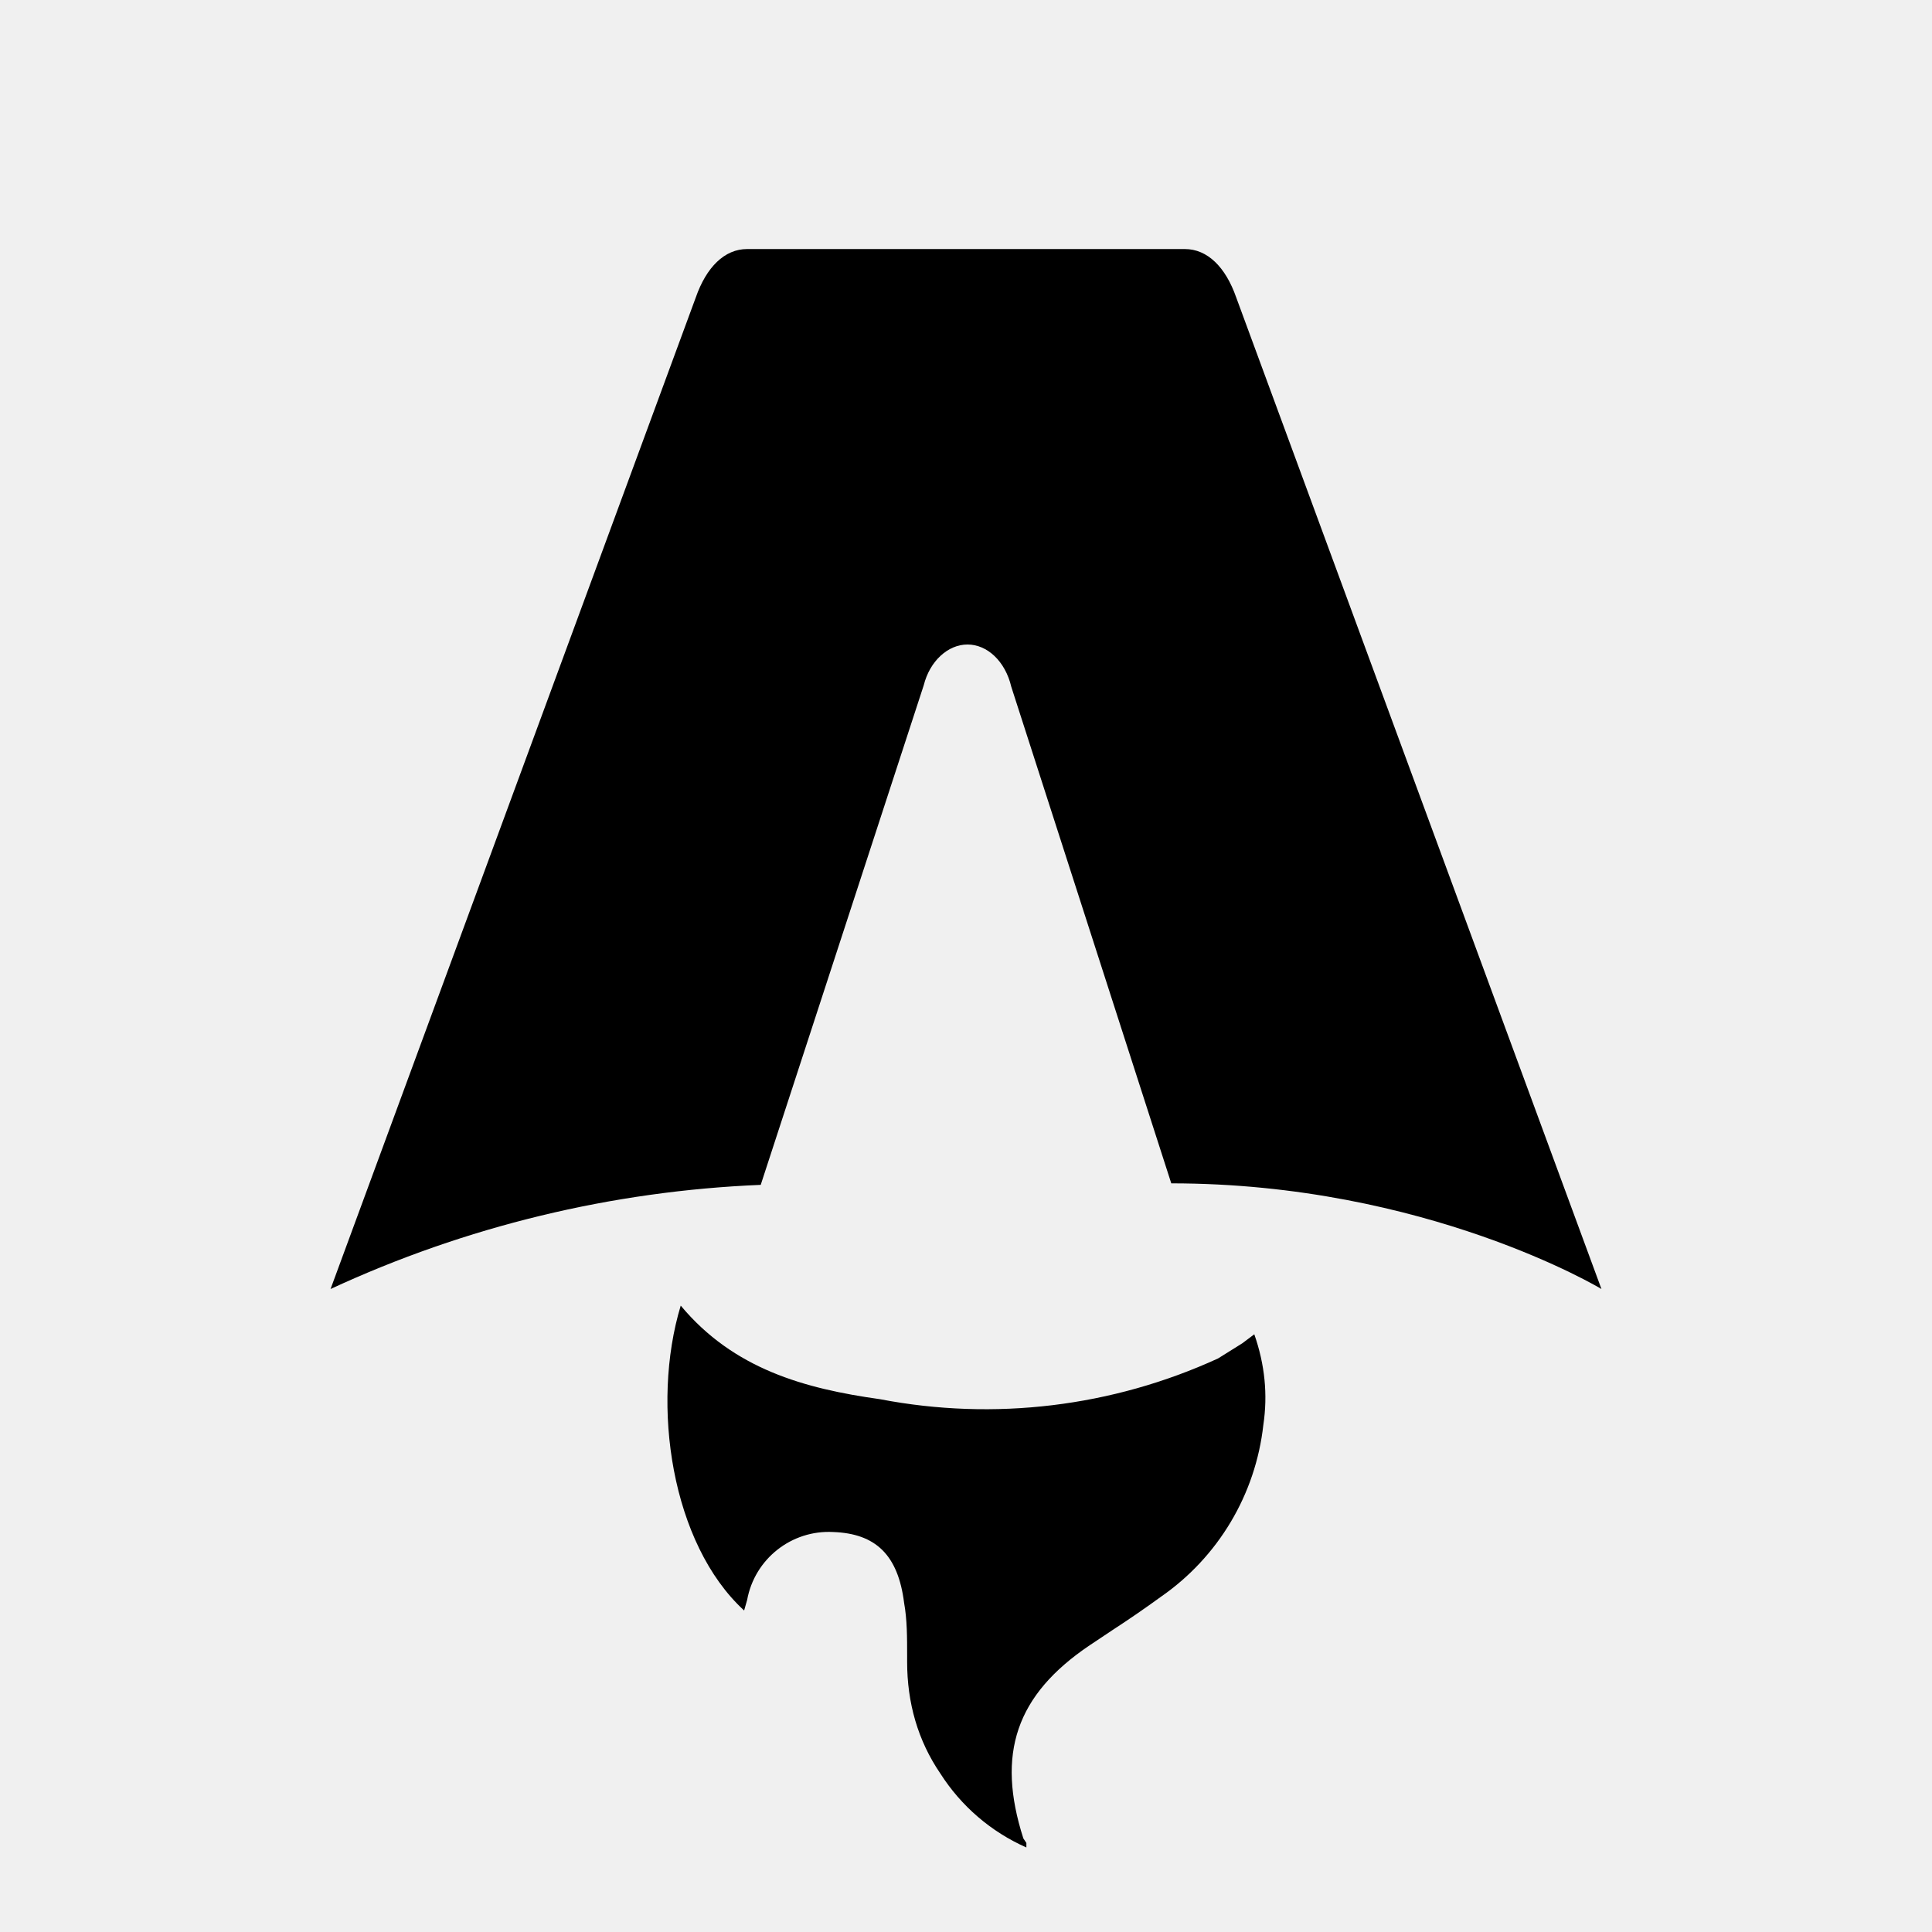
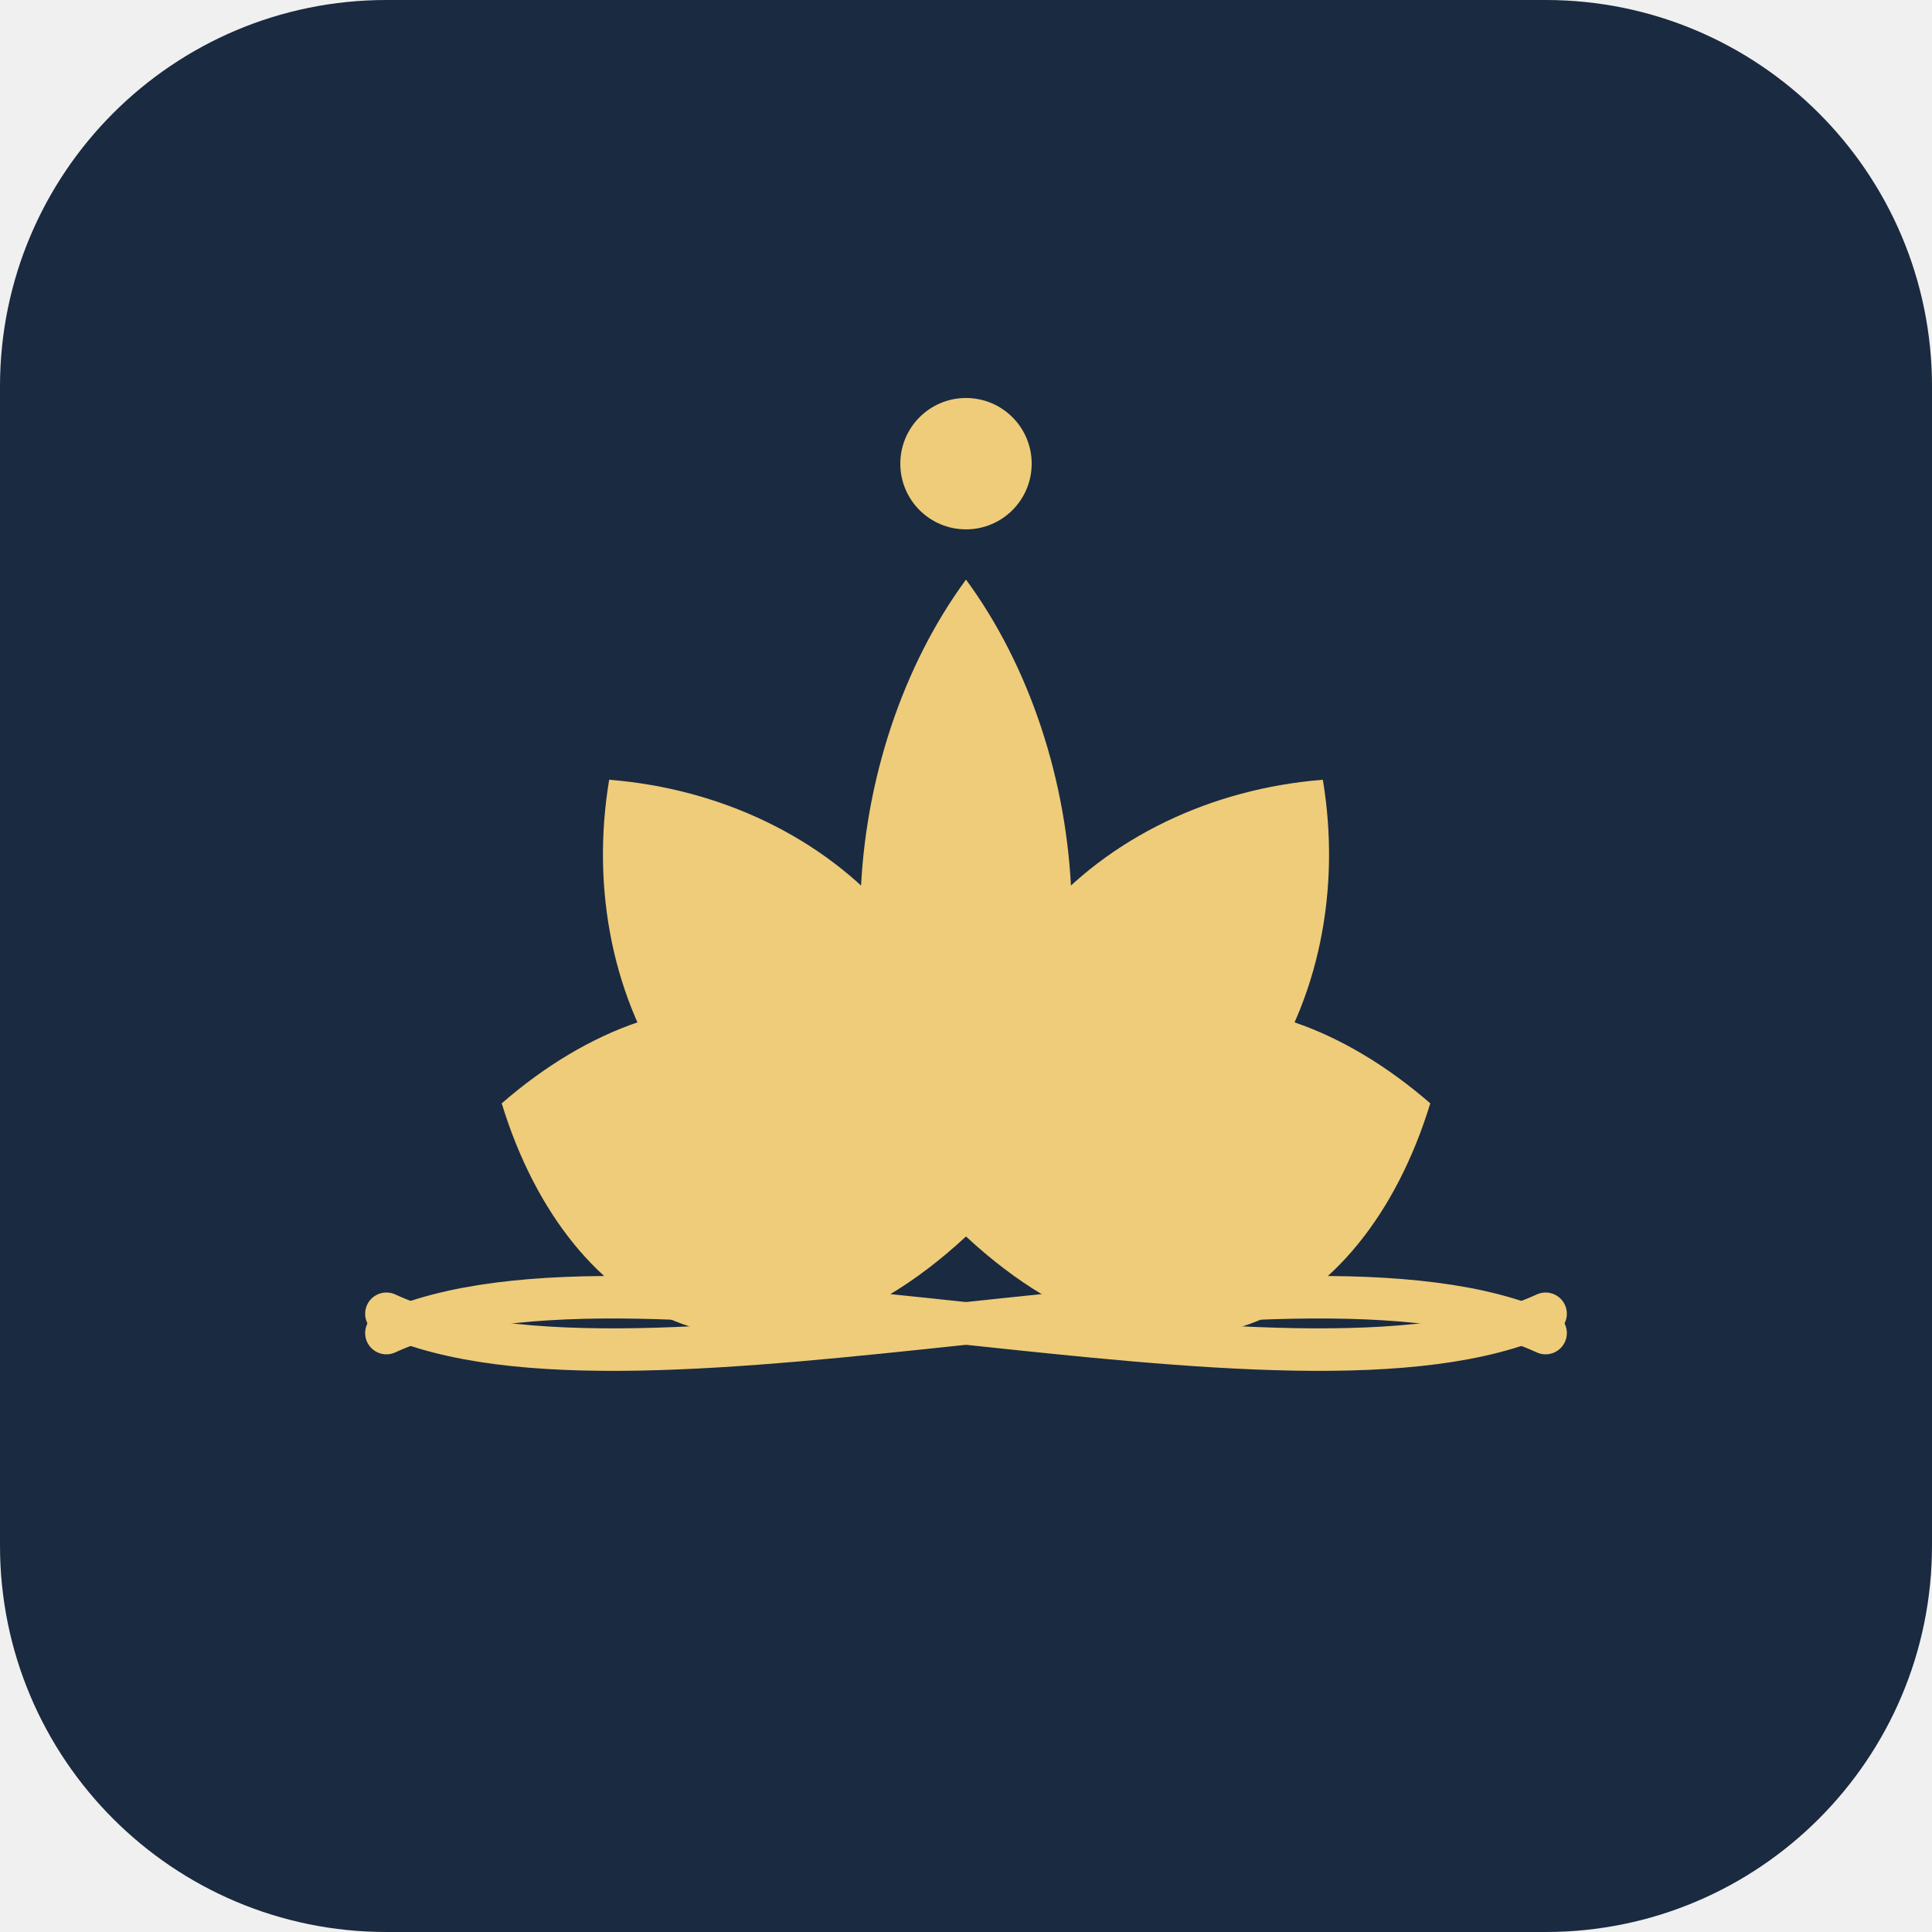
- <svg xmlns="http://www.w3.org/2000/svg" fill="none" viewBox="0 0 128 128">
-   <path d="M50.4 78.5a75.1 75.1 0 0 0-28.5 6.9l24.2-65.7c.7-2 1.9-3.2 3.4-3.2h29c1.5 0 2.7 1.2 3.4 3.2l24.2 65.7s-11.6-7-28.5-7L67 45.5c-.4-1.7-1.6-2.8-2.9-2.8-1.3 0-2.5 1.1-2.9 2.7L50.4 78.5Zm-1.1 28.2Zm-4.2-20.2c-2 6.6-.6 15.8 4.2 20.2a17.5 17.5 0 0 1 .2-.7 5.5 5.5 0 0 1 5.7-4.5c2.8.1 4.3 1.5 4.7 4.7.2 1.1.2 2.3.2 3.5v.4c0 2.7.7 5.2 2.2 7.4a13 13 0 0 0 5.7 4.9v-.3l-.2-.3c-1.8-5.6-.5-9.5 4.4-12.8l1.5-1a73 73 0 0 0 3.2-2.2 16 16 0 0 0 6.8-11.4c.3-2 .1-4-.6-6l-.8.6-1.6 1a37 37 0 0 1-22.4 2.7c-5-.7-9.7-2-13.2-6.2Z" />
-   <style>
-         path { fill: #000; }
-         @media (prefers-color-scheme: dark) {
-             path { fill: #FFF; }
-         }
-     </style>
+ <svg xmlns="http://www.w3.org/2000/svg" viewBox="0 0 100 100">
+   <rect width="100" height="100" rx="20" fill="#1a2a40" />
+   <g fill="#eecc7a">
+     <g transform="translate(50 64)">
+       <path d="M0 0 C 0.62 -0.30, 0.50 -0.74, 0 -1 C -0.50 -0.74, -0.62 -0.30, 0 0 Z" transform="rotate(-74) scale(20 25)" />
+       <path d="M0 0 C 0.62 -0.30, 0.50 -0.74, 0 -1 C -0.50 -0.74, -0.62 -0.30, 0 0 Z" transform="rotate(74) scale(20 25)" />
+       <path d="M0 0 C 0.62 -0.30, 0.50 -0.74, 0 -1 C -0.50 -0.74, -0.62 -0.30, 0 0 Z" transform="rotate(-38) scale(17 30)" />
+       <path d="M0 0 C 0.62 -0.30, 0.50 -0.74, 0 -1 C -0.50 -0.74, -0.62 -0.30, 0 0 Z" transform="rotate(38) scale(17 30)" />
+       <path d="M0 0 C 0.62 -0.30, 0.50 -0.74, 0 -1 C -0.50 -0.74, -0.62 -0.30, 0 0 Z" transform="scale(13 34)" />
+     </g>
+     <circle cx="50" cy="24" r="3.4" />
+   </g>
+   <g fill="none" stroke="#eecc7a" stroke-width="2.2" stroke-linecap="round">
+     <path d="M20 68 C 33 74, 67 63, 80 69" />
+     <path d="M20 69 C 33 63, 67 74, 80 68" />
+   </g>
</svg>
